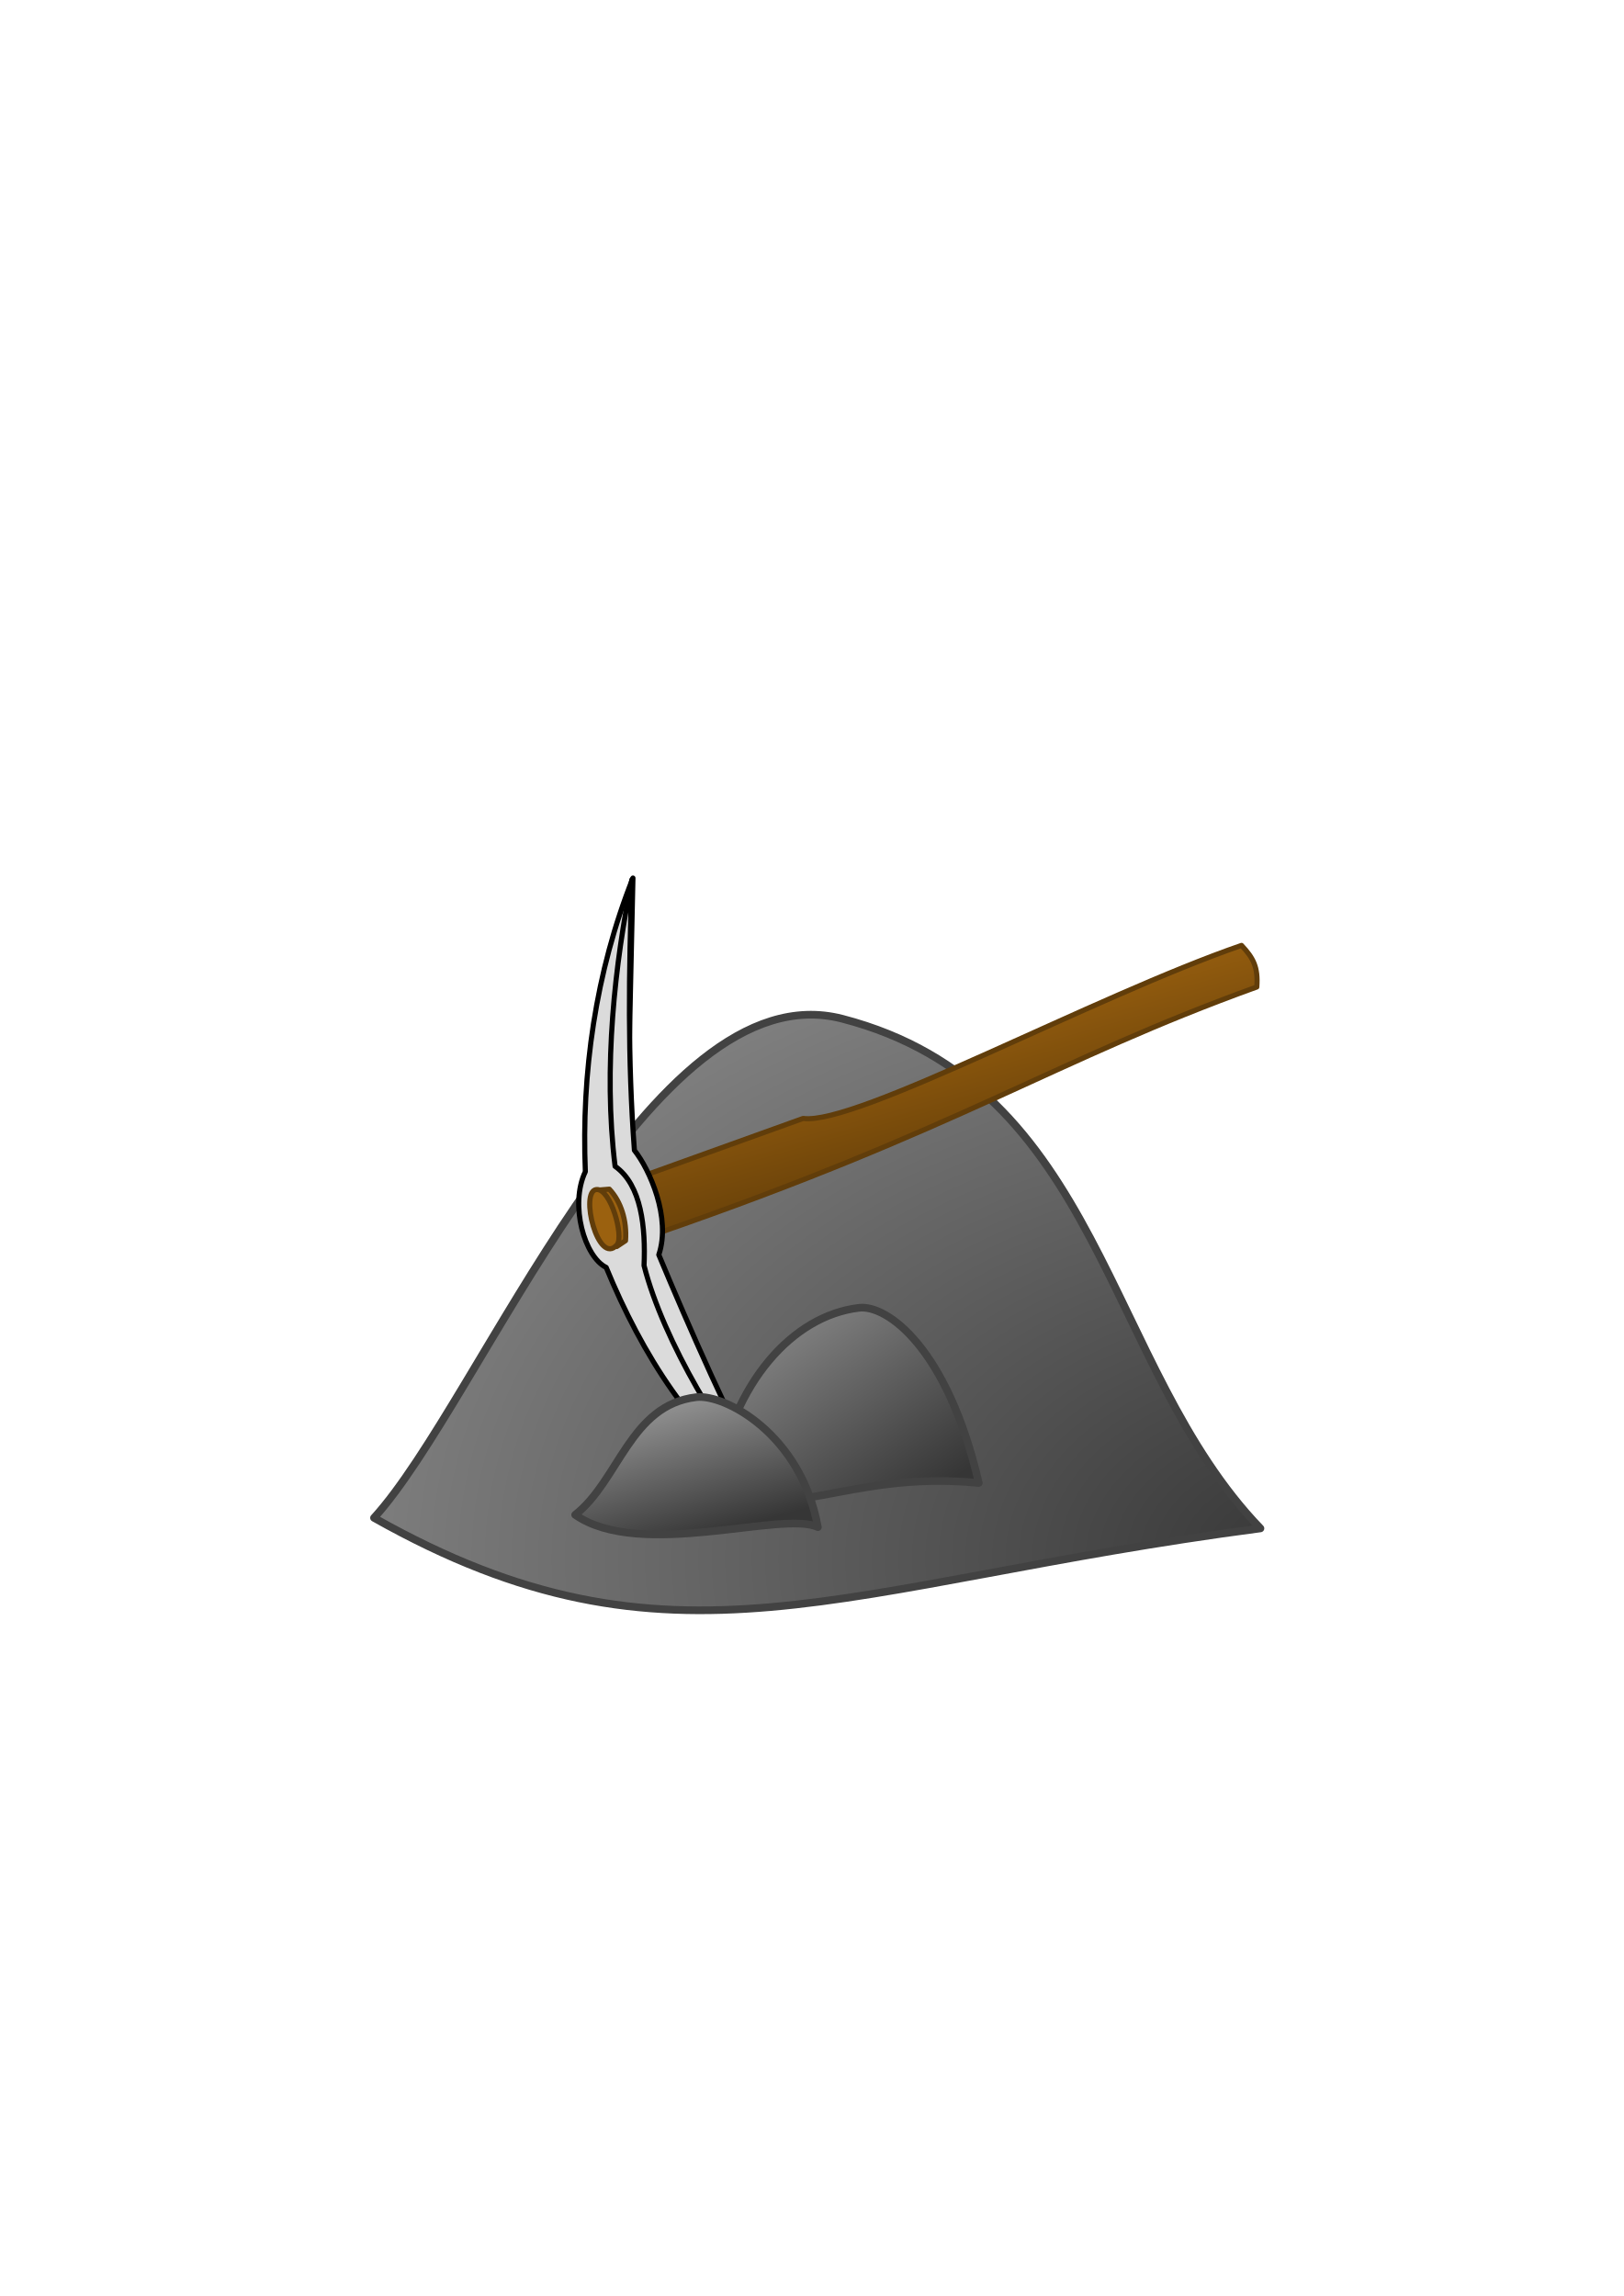
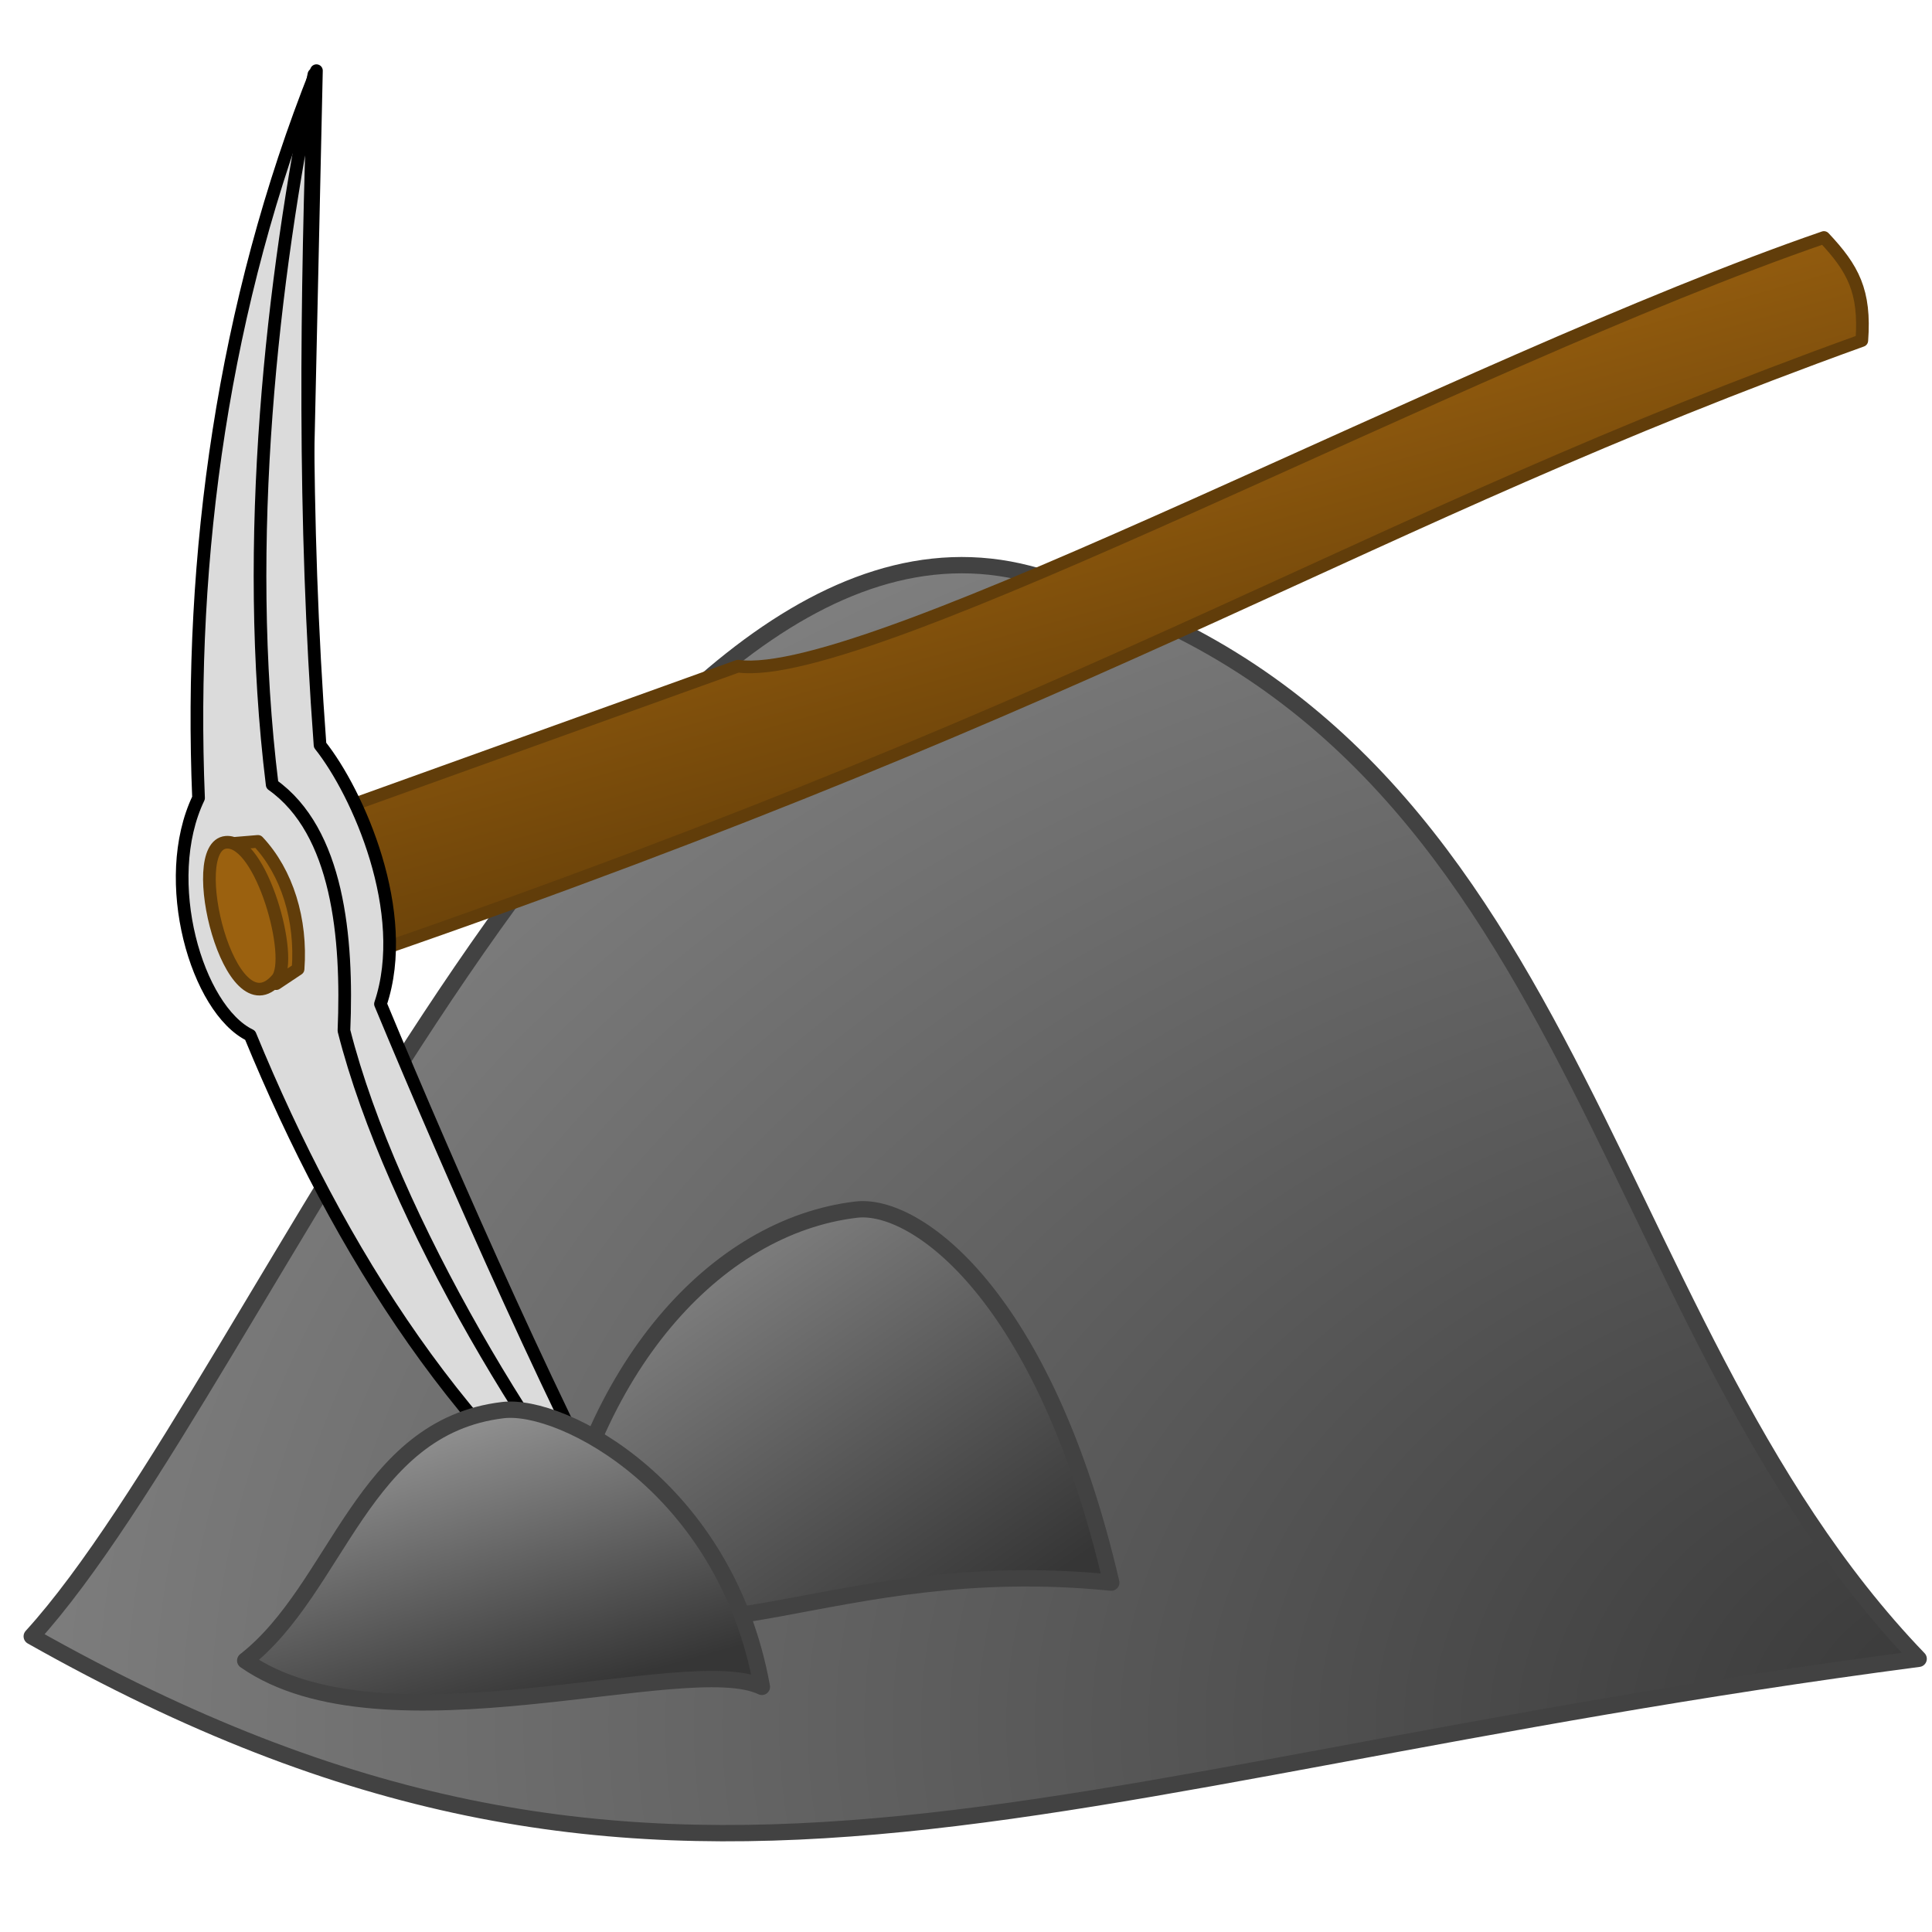
- <svg xmlns="http://www.w3.org/2000/svg" xmlns:xlink="http://www.w3.org/1999/xlink" width="210mm" height="297mm" id="svg7995">
+ <svg xmlns="http://www.w3.org/2000/svg" xmlns:xlink="http://www.w3.org/1999/xlink" width="708.661" height="708.661" id="svg7995" version="1.0" x="0" y="0">
  <defs id="defs3">
    <linearGradient id="linearGradient10507">
      <stop style="stop-color:#9b610f;stop-opacity:1;" offset="0" id="stop10508" />
      <stop style="stop-color:#422905;stop-opacity:1;" offset="1" id="stop10509" />
    </linearGradient>
    <linearGradient id="linearGradient8627">
      <stop style="stop-color:#363636;stop-opacity:1;" offset="0" id="stop8628" />
      <stop style="stop-color:#b5b5b5;stop-opacity:1;" offset="1" id="stop8629" />
    </linearGradient>
-     <radialGradient xlink:href="#linearGradient8627" id="radialGradient8633" gradientTransform="scale(1.217326,0.821472)" cx="529.659" cy="928.02" fx="529.659" fy="928.02" r="680.679" gradientUnits="userSpaceOnUse" />
-     <linearGradient xlink:href="#linearGradient10507" id="linearGradient10506" gradientTransform="matrix(1.456286,0,0,0.686678,27.57806,-21.47971)" x1="278.3" y1="754.89" x2="370.234" y2="908.68" gradientUnits="userSpaceOnUse" />
-     <linearGradient xlink:href="#linearGradient8627" id="linearGradient11135" gradientTransform="matrix(1.313272,0,0,0.761457,-17.5,26.25)" x1="299.969" y1="940.506" x2="250.098" y2="836.715" gradientUnits="userSpaceOnUse" />
-     <linearGradient xlink:href="#linearGradient8627" id="linearGradient11757" gradientTransform="matrix(1.15997,0,0,0.862091,-17.5,26.25)" x1="429.821" y1="796.105" x2="301.844" y2="658.045" gradientUnits="userSpaceOnUse" />
+     <radialGradient xlink:href="#linearGradient8627" id="radialGradient8633" gradientTransform="matrix(1.944423,0,0,1.312129,-280.3811,-585.1046)" cx="529.659" cy="928.02" fx="529.659" fy="928.02" r="680.679" gradientUnits="userSpaceOnUse" />
+     <linearGradient xlink:href="#linearGradient10507" id="linearGradient10506" gradientTransform="matrix(2.70691,0,0,1.276381,-407.7665,-811.957)" x1="278.3" y1="754.89" x2="370.234" y2="908.68" gradientUnits="userSpaceOnUse" />
+     <linearGradient xlink:href="#linearGradient8627" id="linearGradient11135" gradientTransform="matrix(2.097676,0,0,1.216268,-387.0837,-531.9257)" x1="299.969" y1="940.506" x2="250.098" y2="836.715" gradientUnits="userSpaceOnUse" />
+     <linearGradient xlink:href="#linearGradient8627" id="linearGradient11757" gradientTransform="matrix(1.852809,0,0,1.377009,-384.5837,-535.6757)" x1="429.821" y1="796.105" x2="301.844" y2="658.045" gradientUnits="userSpaceOnUse" />
  </defs>
  <g id="layer1">
-     <path style="fill:url(#radialGradient8633);fill-opacity:1.0;fill-rule:evenodd;stroke:#424242;stroke-width:3.75;stroke-linecap:round;stroke-linejoin:round;stroke-opacity:1;stroke-miterlimit:4;stroke-dasharray:none;" d="M 182.825,742.084 C 328.701,824.417 409.797,774.311 616.135,747.237 C 539.838,668.019 538.686,531.025 411.716,498.066 C 317.273,473.55 235.129,684.737 182.825,742.084 z " id="path8005" />
-     <path style="fill:#dbdbdb;fill-opacity:1;fill-rule:evenodd;stroke:#000000;stroke-width:2.5;stroke-linecap:round;stroke-linejoin:round;stroke-miterlimit:4;stroke-opacity:1" d="M 309.395,429.287 C 291.034,475.362 284.163,524.972 286.132,572.815 C 278.328,589.102 285.792,614.55 296.311,619.64 C 313.857,662.329 338.917,701.924 374.141,726.493 L 319.723,619.64 L 306.49,560.6 L 309.395,429.287 z " id="path9257" />
-     <path style="fill:url(#linearGradient10506);fill-opacity:1;fill-rule:evenodd;stroke:#613d0a;stroke-width:2.5;stroke-linecap:round;stroke-linejoin:round;stroke-miterlimit:4;stroke-opacity:1" d="M 606.878,462.21 C 612.636,468.328 615.073,472.824 614.353,482.541 C 514.95,518.414 469.906,551.635 320.121,603.418 C 318.081,593.222 312.803,590.222 312.203,575.707 L 392.586,546.801 C 418.202,550.423 535.3,486.871 606.878,462.21 z " id="path10502" />
-     <path style="fill:#dbdbdb;fill-opacity:1;fill-rule:evenodd;stroke:#000000;stroke-width:2.5;stroke-linecap:round;stroke-linejoin:round;stroke-miterlimit:4;stroke-opacity:1" d="M 375.173,727.949 C 358.491,698.183 336.064,647.203 322.033,613.459 C 328.099,595.446 317.589,571.774 310.109,562.383 C 306.759,517.238 307.387,475.186 308.899,430.041 C 300.704,470.279 294.719,522.007 300.666,570.199 C 313.667,579.41 315.6,600.306 314.824,618.725 C 324.187,655.722 354.32,705.094 375.173,727.949 z " id="path8635" />
-     <path style="fill:#9b610f;fill-opacity:1;fill-rule:evenodd;stroke:#613d0a;stroke-width:2.5;stroke-linecap:round;stroke-linejoin:round;stroke-miterlimit:4;stroke-opacity:1" d="M 297.857,581.378 C 303.615,587.496 306.494,596.853 305.774,606.57 L 301.456,609.449 C 299.416,599.252 294.138,596.253 293.538,581.738 L 297.857,581.378 z " id="path9879" />
-     <path style="fill:#9b610f;fill-opacity:1;fill-rule:evenodd;stroke:#613d0a;stroke-width:2.5;stroke-linecap:round;stroke-linejoin:round;stroke-miterlimit:4;stroke-opacity:1" d="M 291.559,581.558 C 283.202,582.276 292.345,619.418 301.636,608.55 C 305.061,604.542 298.557,580.956 291.559,581.558 z " id="path9880" />
-     <path style="fill:url(#linearGradient11757);fill-opacity:1;fill-rule:evenodd;stroke:#424242;stroke-width:3.75;stroke-linecap:round;stroke-linejoin:round;stroke-miterlimit:4;stroke-opacity:1" d="M 350.092,725.198 C 381.947,747.428 413.545,718.534 478.462,725.048 C 463.153,659.088 433.66,637.759 419.884,639.395 C 387.537,643.238 358.202,675.807 350.092,725.198 z " id="path10512" />
-     <path style="fill:url(#linearGradient11135);fill-opacity:1;fill-rule:evenodd;stroke:#424242;stroke-width:3.75;stroke-linecap:round;stroke-linejoin:round;stroke-miterlimit:4;stroke-opacity:1" d="M 281.149,740.602 C 313.004,762.832 382.61,738.358 399.796,746.639 C 391.558,701.009 354.111,681.447 340.335,683.084 C 307.988,686.927 302.518,723.915 281.149,740.602 z " id="path10510" />
+     <path style="fill:url(#radialGradient8633);fill-opacity:1;fill-rule:evenodd;stroke:#424242;stroke-width:5.99;stroke-linecap:round;stroke-linejoin:round;stroke-miterlimit:4;stroke-opacity:1" d="M 11.643,600.219 C 244.65,731.729 374.183,651.694 703.765,608.45 C 581.896,481.915 580.057,263.096 377.249,210.451 C 226.396,171.293 95.189,508.62 11.643,600.219 z " id="path8005" />
+     <path style="fill:#dbdbdb;fill-opacity:1;fill-rule:evenodd;stroke:#000000;stroke-width:4.647;stroke-linecap:round;stroke-linejoin:round;stroke-miterlimit:4;stroke-opacity:1" d="M 116.069,25.919 C 81.94,111.561 69.169,203.776 72.827,292.705 C 58.321,322.978 72.196,370.281 91.748,379.742 C 124.363,459.09 170.942,532.689 236.416,578.358 L 135.266,379.742 L 110.669,270 L 116.069,25.919 z " id="path9257" />
+     <path style="fill:url(#linearGradient10506);fill-opacity:1;fill-rule:evenodd;stroke:#613d0a;stroke-width:4.647;stroke-linecap:round;stroke-linejoin:round;stroke-miterlimit:4;stroke-opacity:1" d="M 669.022,87.114 C 679.726,98.487 684.256,106.843 682.918,124.905 C 498.149,191.585 414.422,253.337 136.005,349.59 C 132.215,330.636 122.403,325.061 121.288,298.08 L 270.702,244.35 C 318.317,251.084 535.975,132.954 669.022,87.114 z " id="path10502" />
+     <path style="fill:#dbdbdb;fill-opacity:1;fill-rule:evenodd;stroke:#000000;stroke-width:4.647;stroke-linecap:round;stroke-linejoin:round;stroke-miterlimit:4;stroke-opacity:1" d="M 238.336,581.064 C 207.327,525.735 165.639,430.975 139.559,368.252 C 150.835,334.771 131.299,290.77 117.395,273.315 C 111.169,189.4 112.336,111.235 115.146,27.319 C 99.914,102.112 88.789,198.263 99.843,287.842 C 124.009,304.963 127.602,343.804 126.16,378.041 C 143.563,446.811 199.575,538.582 238.336,581.064 z " id="path8635" />
+     <path style="fill:#9b610f;fill-opacity:1;fill-rule:evenodd;stroke:#613d0a;stroke-width:4.647;stroke-linecap:round;stroke-linejoin:round;stroke-miterlimit:4;stroke-opacity:1" d="M 94.621,308.621 C 105.325,319.993 110.676,337.386 109.338,355.448 L 101.311,360.8 C 97.52,341.846 87.709,336.271 86.594,309.29 L 94.621,308.621 z " id="path9879" />
+     <path style="fill:#9b610f;fill-opacity:1;fill-rule:evenodd;stroke:#613d0a;stroke-width:4.647;stroke-linecap:round;stroke-linejoin:round;stroke-miterlimit:4;stroke-opacity:1" d="M 82.915,308.955 C 67.381,310.29 84.376,379.329 101.645,359.127 C 108.012,351.679 95.923,307.837 82.915,308.955 z " id="path9880" />
+     <path style="fill:url(#linearGradient11757);fill-opacity:1;fill-rule:evenodd;stroke:#424242;stroke-width:5.99;stroke-linecap:round;stroke-linejoin:round;stroke-miterlimit:4;stroke-opacity:1" d="M 202.568,580.747 C 253.45,616.254 303.921,570.103 407.612,580.507 C 383.158,475.15 336.05,441.081 314.046,443.695 C 262.378,449.834 215.522,501.855 202.568,580.747 z " id="path10512" />
+     <path style="fill:url(#linearGradient11135);fill-opacity:1;fill-rule:evenodd;stroke:#424242;stroke-width:5.99;stroke-linecap:round;stroke-linejoin:round;stroke-miterlimit:4;stroke-opacity:1" d="M 89.946,609.103 C 140.828,644.609 252.007,605.517 279.46,618.745 C 266.301,545.86 206.487,514.614 184.482,517.229 C 132.815,523.367 124.077,582.447 89.946,609.103 z " id="path10510" />
  </g>
</svg>
